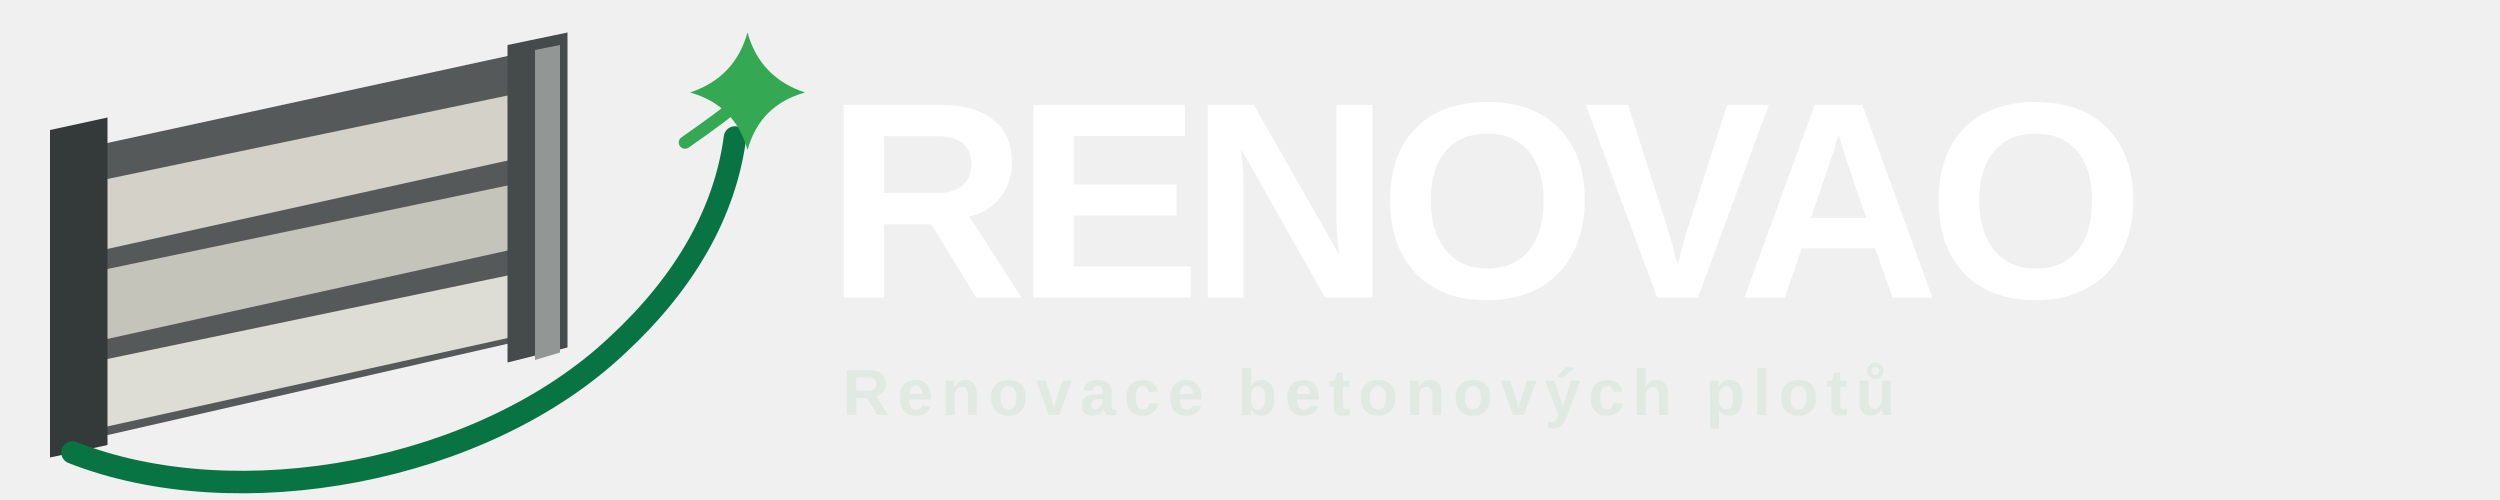
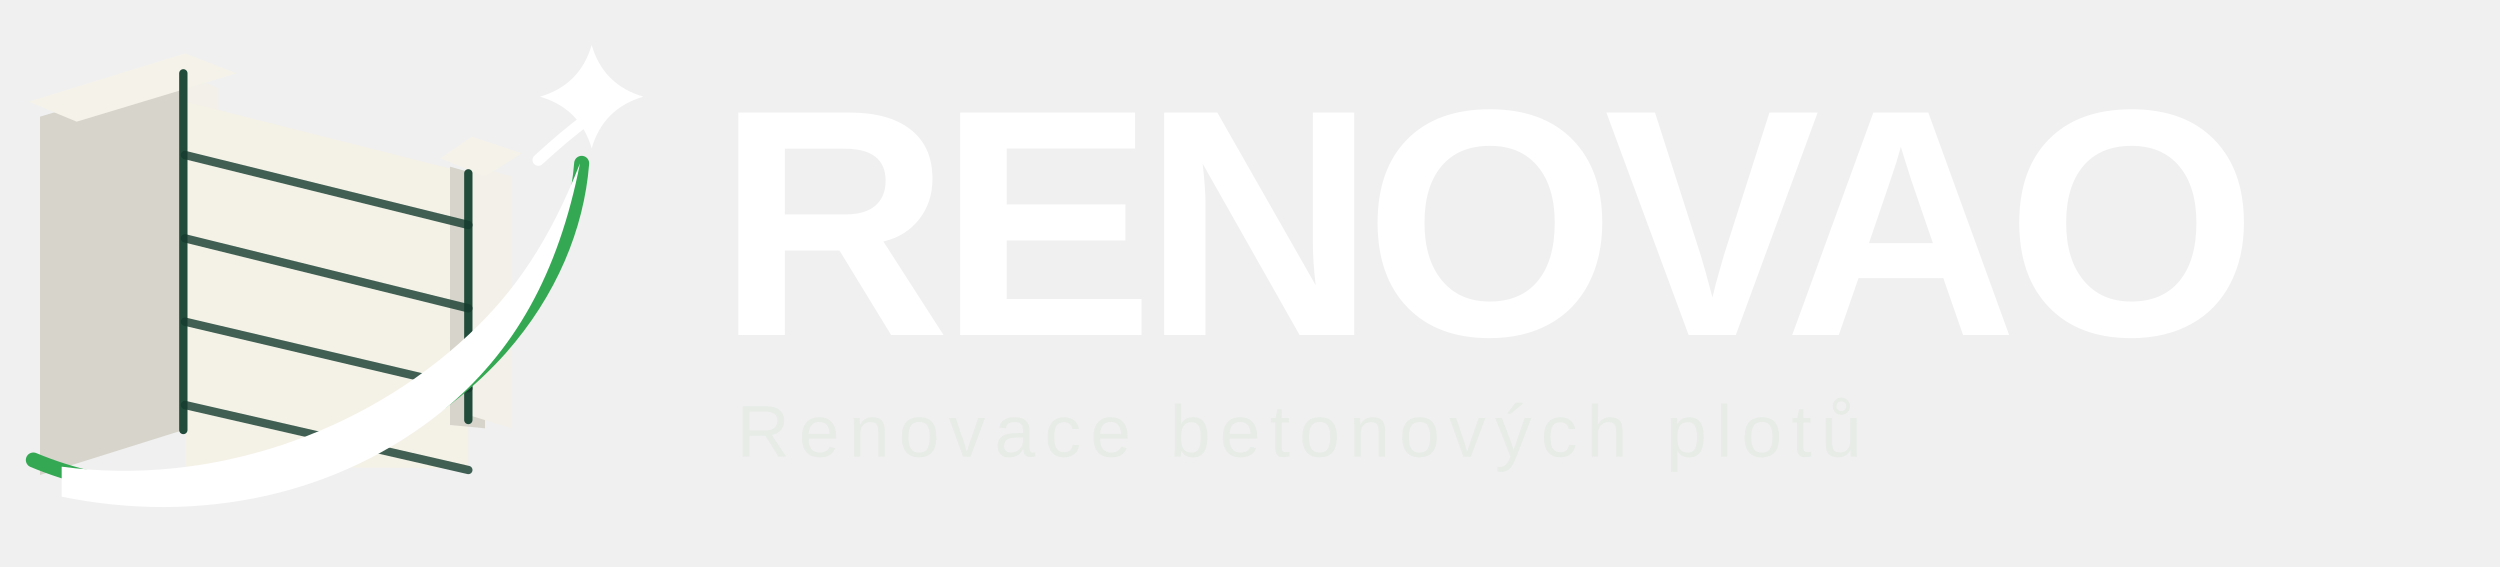
- <svg xmlns="http://www.w3.org/2000/svg" viewBox="0 0 1000 200" role="img" aria-labelledby="title desc">
+ <svg xmlns="http://www.w3.org/2000/svg" viewBox="0 0 1500 340" role="img" aria-labelledby="title desc">
  <g stroke-linejoin="round" stroke-linecap="round">
-     <path d="M30 60 214 20v115L30 177Z" fill="#55595a" />
-     <path d="M41 72 204 38v26L41 100Z" fill="#d3d1c8" />
-     <path d="M41 108 204 74v26L41 136Z" fill="#c5c4bb" />
-     <path d="M41 144 204 110v25L41 171Z" fill="#deddd5" />
-     <path d="M20 52 43 47v131l-23 5Z" fill="#34393a" />
-     <path d="m203 18 24-5v126l-24 6Z" fill="#454a4b" />
-     <path d="m214 20 10-2v123l-10 3Z" fill="#929695" />
-     <path d="M29 181c66 26 164 8 218-43 27-25 43-53 47-83" fill="none" stroke="#087443" stroke-width="9" />
-     <path d="M274 57c10-7 17-12 25-19" fill="none" stroke="#34a853" stroke-width="5" />
-     <path d="M299 13q5 18 23 24-18 5-23 23-5-18-23-23 18-6 23-24Z" fill="#34a853" stroke="none" />
+     <defs>
+       <linearGradient id="concrete" x1="0" y1="0" x2="1" y2="1">
+         <stop stop-color="#e1dfd6" />
+         <stop offset="1" stop-color="#bdbdb6" />
+       </linearGradient>
+     </defs>
+     <path d="M24 70 110 44v214l-86 27Z" fill="#d6d4cb" />
+     <path d="m110 44 21 9v206l-21-1Z" fill="#f2f0e8" />
+     <path d="m17 61 94-29 31 12-96 29Z" fill="#f4f2e9" />
+     <path d="M111 61 281 104v148l-170 0Z" fill="#f4f1e7" />
+     <path d="m111 61 170 43v31L111 93Z" fill="#f4f1e7" />
+     <path d="m111 111 170 42v31l-170-42Z" fill="#f4f1e7" />
+     <path d="m111 161 170 41v31l-170-41Z" fill="#f4f1e7" />
+     <path d="m111 211 170 41v29l-170-1Z" fill="#f4f1e7" />
+     <path d="m270 100 21 6v151l-21-2Z" fill="#d6d4cb" />
+     <path d="m281 98 26 8v151l-26-8Z" fill="#f2f0e8" />
+     <path d="m264 95 19-13 30 10-22 14Z" fill="#f4f2e9" />
+     <path d="M110 44v214M281 104v148" fill="none" stroke="#214b3a" stroke-width="5" />
+     <path d="m111 93 170 42M111 143l170 42M111 193l170 40M111 243l170 39" fill="none" stroke="#153b2d" stroke-opacity=".8" stroke-width="5" />
+     <path d="M20 276c93 39 212 9 280-67 30-34 46-73 49-111" fill="none" stroke="#34a853" stroke-width="9" />
+     <path d="M37 280c89 12 181-20 244-79 28-26 49-57 67-103-13 66-39 113-83 149-62 50-145 68-228 51Z" fill="#ffffff" />
+     <path d="M323 96c11-10 19-17 30-25" fill="none" stroke="#ffffff" stroke-width="7" />
+     <path d="M355 27q7 24 31 31-24 7-31 31-7-24-31-31 24-7 31-31Z" fill="#ffffff" />
  </g>
-   <text x="330" y="119" fill="#ffffff" font-family="Manrope,Montserrat,Arial,sans-serif" font-size="112" font-weight="800" letter-spacing="-5">RENOVAO</text>
-   <text x="337" y="166" fill="#e0e9e2" font-family="Manrope,Montserrat,Arial,sans-serif" font-size="26" font-weight="600" letter-spacing="3.1">Renovace betonových plotů</text>
+   <text x="430" y="201" fill="#ffffff" font-family="Manrope,Montserrat,Arial,sans-serif" font-size="194" font-weight="800" letter-spacing="-7" textLength="1032" lengthAdjust="spacingAndGlyphs">RENOVAO</text>
+   <text x="442" y="274" fill="#e7ece7" font-family="Manrope,Montserrat,Arial,sans-serif" font-size="44" font-weight="500" letter-spacing="5.5" textLength="970" lengthAdjust="spacingAndGlyphs">Renovace betonových plotů</text>
</svg>
